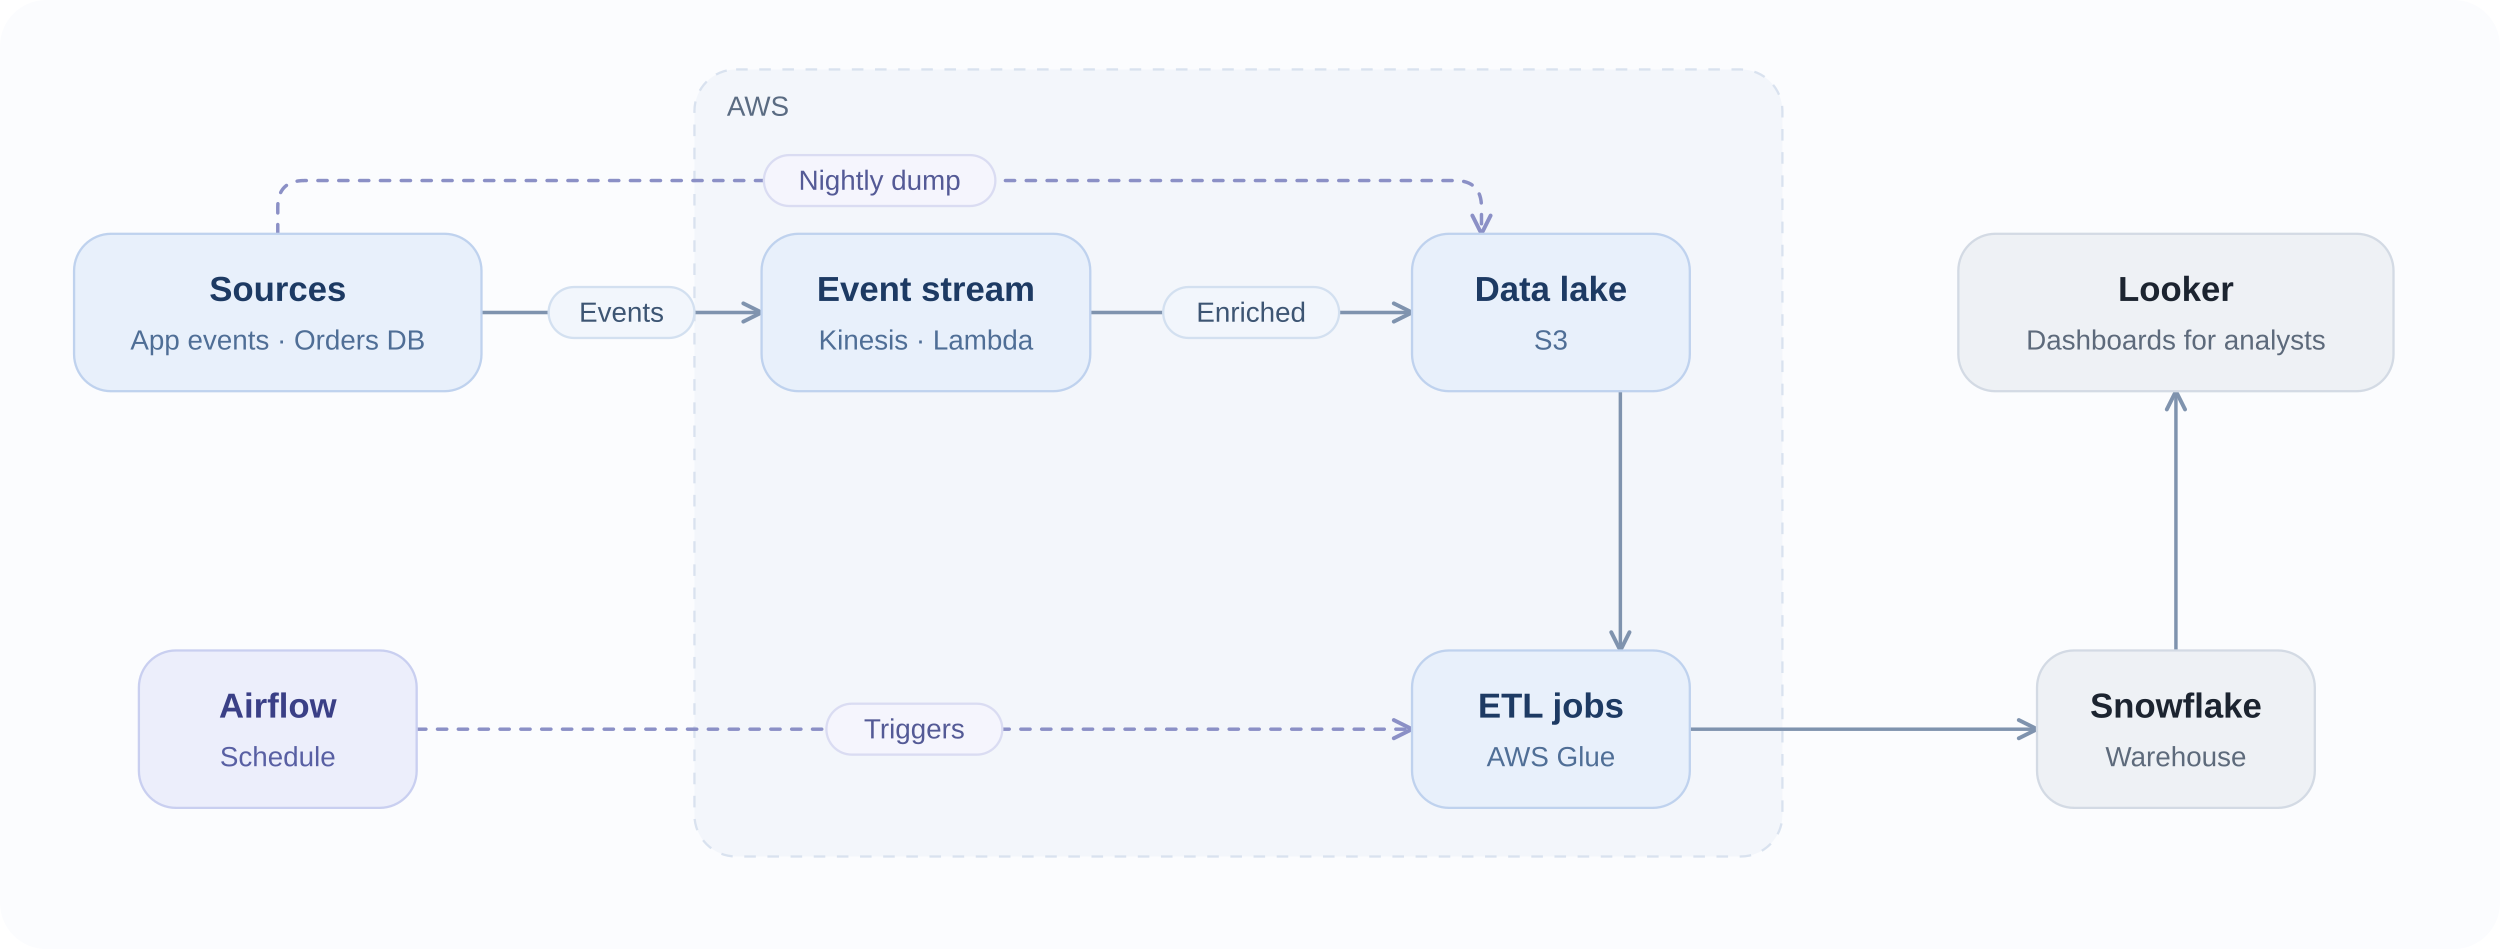
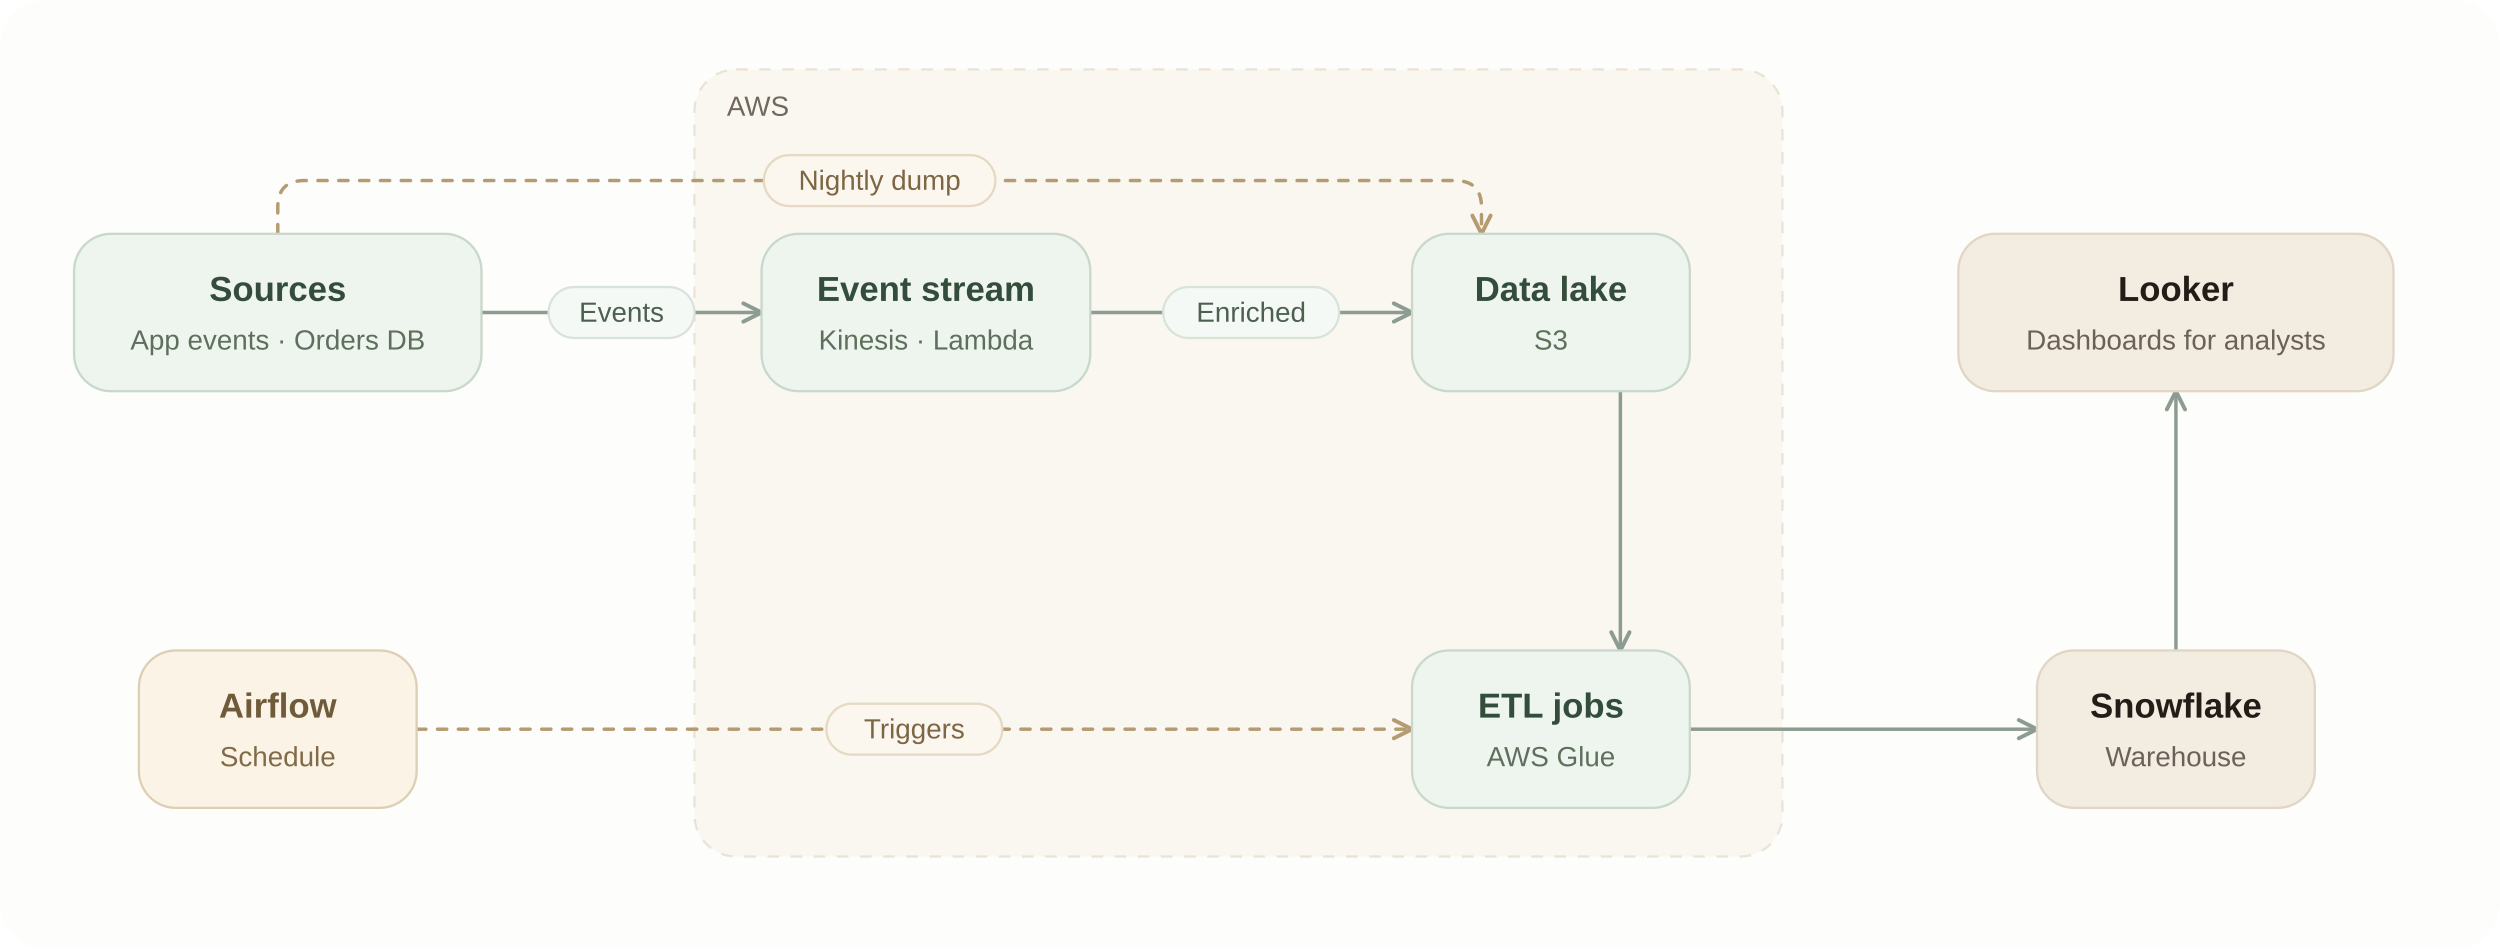
<svg xmlns="http://www.w3.org/2000/svg" width="1080" height="410" viewBox="0 0 1080 410" role="img" aria-labelledby="title desc">
  <defs>
    <marker id="solid" viewBox="0 0 8 8" refX="7" refY="4" markerWidth="7" markerHeight="7" orient="auto" overflow="visible">
-       <path d="M1 1 L7 4 L1 7" fill="none" stroke="#7f93ae" stroke-width="1.3" stroke-linecap="round" stroke-linejoin="round" />
+       <path d="M1 1 L7 4 L1 7" fill="none" stroke="#8c9c90" stroke-width="1.3" stroke-linecap="round" stroke-linejoin="round" />
    </marker>
    <marker id="solid-start" viewBox="0 0 8 8" refX="1" refY="4" markerWidth="7" markerHeight="7" orient="auto" overflow="visible">
-       <path d="M7 1 L1 4 L7 7" fill="none" stroke="#7f93ae" stroke-width="1.3" stroke-linecap="round" stroke-linejoin="round" />
+       <path d="M7 1 L1 4 L7 7" fill="none" stroke="#8c9c90" stroke-width="1.3" stroke-linecap="round" stroke-linejoin="round" />
    </marker>
    <marker id="dashed" viewBox="0 0 8 8" refX="7" refY="4" markerWidth="7" markerHeight="7" orient="auto" overflow="visible">
-       <path d="M1 1 L7 4 L1 7" fill="none" stroke="#8b90c6" stroke-width="1.3" stroke-linecap="round" stroke-linejoin="round" />
+       <path d="M1 1 L7 4 L1 7" fill="none" stroke="#b49b72" stroke-width="1.3" stroke-linecap="round" stroke-linejoin="round" />
    </marker>
    <marker id="dashed-start" viewBox="0 0 8 8" refX="1" refY="4" markerWidth="7" markerHeight="7" orient="auto" overflow="visible">
-       <path d="M7 1 L1 4 L7 7" fill="none" stroke="#8b90c6" stroke-width="1.3" stroke-linecap="round" stroke-linejoin="round" />
+       <path d="M7 1 L1 4 L7 7" fill="none" stroke="#b49b72" stroke-width="1.3" stroke-linecap="round" stroke-linejoin="round" />
    </marker>
  </defs>
-   <rect width="1080" height="410" rx="20" fill="#fbfcfe" />
+   <rect width="1080" height="410" rx="20" fill="#fdfdfb" />
  <g font-family="Geist, &quot;Noto Sans KR&quot;, &quot;Malgun Gothic&quot;, &quot;Apple SD Gothic Neo&quot;, &quot;Noto Sans JP&quot;, &quot;Yu Gothic&quot;, &quot;Hiragino Sans&quot;, &quot;Noto Sans SC&quot;, &quot;Microsoft YaHei&quot;, &quot;PingFang SC&quot;, Arial, Helvetica, sans-serif">
-     <rect x="300" y="30" width="470" height="340" rx="18" fill="#f3f6fb" stroke="#d9e2ef" stroke-dasharray="5 5" />
-     <text x="314" y="50" font-size="12" fill="#5a6b82">AWS</text>
-     <path d="M208 135 L329 135" fill="none" stroke="#7f93ae" stroke-width="1.5" stroke-linecap="round" stroke-linejoin="round" marker-end="url(#solid)" />
-     <path d="M471 135 L610 135" fill="none" stroke="#7f93ae" stroke-width="1.5" stroke-linecap="round" stroke-linejoin="round" marker-end="url(#solid)" />
-     <path d="M120 101 L120 89.5 Q120 78 131.5 78 L628.5 78 Q640 78 640 89.5 L640 101" fill="none" stroke="#8b90c6" stroke-width="1.5" stroke-linecap="round" stroke-linejoin="round" stroke-dasharray="4 5" marker-end="url(#dashed)" />
-     <path d="M700 169 L700 281" fill="none" stroke="#7f93ae" stroke-width="1.5" stroke-linecap="round" stroke-linejoin="round" marker-end="url(#solid)" />
-     <path d="M180 315 L610 315" fill="none" stroke="#8b90c6" stroke-width="1.5" stroke-linecap="round" stroke-linejoin="round" stroke-dasharray="4 5" marker-end="url(#dashed)" />
-     <path d="M730 315 L880 315" fill="none" stroke="#7f93ae" stroke-width="1.5" stroke-linecap="round" stroke-linejoin="round" marker-end="url(#solid)" />
-     <path d="M940 281 L940 169" fill="none" stroke="#7f93ae" stroke-width="1.5" stroke-linecap="round" stroke-linejoin="round" marker-end="url(#solid)" />
+     <rect x="300" y="30" width="470" height="340" rx="18" fill="#faf7f1" stroke="#ebe3d6" stroke-dasharray="5 5" />
+     <text x="314" y="50" font-size="12" fill="#71675e">AWS</text>
+     <path d="M208 135 L329 135" fill="none" stroke="#8c9c90" stroke-width="1.5" stroke-linecap="round" stroke-linejoin="round" marker-end="url(#solid)" />
+     <path d="M471 135 L610 135" fill="none" stroke="#8c9c90" stroke-width="1.5" stroke-linecap="round" stroke-linejoin="round" marker-end="url(#solid)" />
+     <path d="M120 101 L120 89.5 Q120 78 131.5 78 L628.5 78 Q640 78 640 89.5 L640 101" fill="none" stroke="#b49b72" stroke-width="1.5" stroke-linecap="round" stroke-linejoin="round" stroke-dasharray="4 5" marker-end="url(#dashed)" />
+     <path d="M700 169 L700 281" fill="none" stroke="#8c9c90" stroke-width="1.5" stroke-linecap="round" stroke-linejoin="round" marker-end="url(#solid)" />
+     <path d="M180 315 L610 315" fill="none" stroke="#b49b72" stroke-width="1.5" stroke-linecap="round" stroke-linejoin="round" stroke-dasharray="4 5" marker-end="url(#dashed)" />
+     <path d="M730 315 L880 315" fill="none" stroke="#8c9c90" stroke-width="1.5" stroke-linecap="round" stroke-linejoin="round" marker-end="url(#solid)" />
+     <path d="M940 281 L940 169" fill="none" stroke="#8c9c90" stroke-width="1.5" stroke-linecap="round" stroke-linejoin="round" marker-end="url(#solid)" />
    <g text-anchor="middle">
-       <rect x="32" y="101" width="176" height="68" rx="16" fill="#e8f0fb" stroke="#bfd2ee" />
-       <text x="120" y="130" font-size="15" font-weight="600" fill="#1d3a63">Sources</text>
-       <text x="120" y="151" font-size="12" fill="#4f6e96">App events · Orders DB</text>
-       <rect x="329" y="101" width="142" height="68" rx="16" fill="#e8f0fb" stroke="#bfd2ee" />
-       <text x="400" y="130" font-size="15" font-weight="600" fill="#1d3a63">Event stream</text>
-       <text x="400" y="151" font-size="12" fill="#4f6e96">Kinesis · Lambda</text>
-       <rect x="610" y="101" width="120" height="68" rx="16" fill="#e8f0fb" stroke="#bfd2ee" />
-       <text x="670" y="130" font-size="15" font-weight="600" fill="#1d3a63">Data lake</text>
-       <text x="670" y="151" font-size="12" fill="#4f6e96">S3</text>
-       <rect x="610" y="281" width="120" height="68" rx="16" fill="#e8f0fb" stroke="#bfd2ee" />
-       <text x="670" y="310" font-size="15" font-weight="600" fill="#1d3a63">ETL jobs</text>
-       <text x="670" y="331" font-size="12" fill="#4f6e96">AWS Glue</text>
-       <rect x="60" y="281" width="120" height="68" rx="16" fill="#eceefb" stroke="#c9cff0" />
-       <text x="120" y="310" font-size="15" font-weight="600" fill="#3a3f86">Airflow</text>
-       <text x="120" y="331" font-size="12" fill="#585fa3">Schedule</text>
-       <rect x="880" y="281" width="120" height="68" rx="16" fill="#eef1f5" stroke="#d3dae4" />
-       <text x="940" y="310" font-size="15" font-weight="600" fill="#1c2430">Snowflake</text>
-       <text x="940" y="331" font-size="12" fill="#5d6a7b">Warehouse</text>
-       <rect x="846" y="101" width="188" height="68" rx="16" fill="#eef1f5" stroke="#d3dae4" />
-       <text x="940" y="130" font-size="15" font-weight="600" fill="#1c2430">Looker</text>
-       <text x="940" y="151" font-size="12" fill="#5d6a7b">Dashboards for analysts</text>
-       <rect x="237" y="124" width="63" height="22" rx="11" fill="#f2f6fc" stroke="#d3e0f0" />
-       <text x="268.5" y="139" font-size="12" fill="#3d5573">Events</text>
-       <rect x="502.5" y="124" width="76" height="22" rx="11" fill="#f2f6fc" stroke="#d3e0f0" />
-       <text x="540.5" y="139" font-size="12" fill="#3d5573">Enriched</text>
-       <rect x="330" y="67" width="100" height="22" rx="11" fill="#f5f5fd" stroke="#dadcf2" />
-       <text x="380" y="82" font-size="12" fill="#545a96">Nightly dump</text>
-       <rect x="357" y="304" width="76" height="22" rx="11" fill="#f5f5fd" stroke="#dadcf2" />
-       <text x="395" y="319" font-size="12" fill="#545a96">Triggers</text>
+       <rect x="32" y="101" width="176" height="68" rx="16" fill="#edf5ee" stroke="#c8d8cb" />
+       <text x="120" y="130" font-size="15" font-weight="600" fill="#344c3b">Sources</text>
+       <text x="120" y="151" font-size="12" fill="#5e6f5c">App events · Orders DB</text>
+       <rect x="329" y="101" width="142" height="68" rx="16" fill="#edf5ee" stroke="#c8d8cb" />
+       <text x="400" y="130" font-size="15" font-weight="600" fill="#344c3b">Event stream</text>
+       <text x="400" y="151" font-size="12" fill="#5e6f5c">Kinesis · Lambda</text>
+       <rect x="610" y="101" width="120" height="68" rx="16" fill="#edf5ee" stroke="#c8d8cb" />
+       <text x="670" y="130" font-size="15" font-weight="600" fill="#344c3b">Data lake</text>
+       <text x="670" y="151" font-size="12" fill="#5e6f5c">S3</text>
+       <rect x="610" y="281" width="120" height="68" rx="16" fill="#edf5ee" stroke="#c8d8cb" />
+       <text x="670" y="310" font-size="15" font-weight="600" fill="#344c3b">ETL jobs</text>
+       <text x="670" y="331" font-size="12" fill="#5e6f5c">AWS Glue</text>
+       <rect x="60" y="281" width="120" height="68" rx="16" fill="#fbf4e6" stroke="#ddcfb4" />
+       <text x="120" y="310" font-size="15" font-weight="600" fill="#6f5a39">Airflow</text>
+       <text x="120" y="331" font-size="12" fill="#806a47">Schedule</text>
+       <rect x="880" y="281" width="120" height="68" rx="16" fill="#f3ece1" stroke="#e0d6c6" />
+       <text x="940" y="310" font-size="15" font-weight="600" fill="#231d18">Snowflake</text>
+       <text x="940" y="331" font-size="12" fill="#6b6158">Warehouse</text>
+       <rect x="846" y="101" width="188" height="68" rx="16" fill="#f3ece1" stroke="#e0d6c6" />
+       <text x="940" y="130" font-size="15" font-weight="600" fill="#231d18">Looker</text>
+       <text x="940" y="151" font-size="12" fill="#6b6158">Dashboards for analysts</text>
+       <rect x="237" y="124" width="63" height="22" rx="11" fill="#f5f9f5" stroke="#d8e4d9" />
+       <text x="268.5" y="139" font-size="12" fill="#4c6050">Events</text>
+       <rect x="502.5" y="124" width="76" height="22" rx="11" fill="#f5f9f5" stroke="#d8e4d9" />
+       <text x="540.5" y="139" font-size="12" fill="#4c6050">Enriched</text>
+       <rect x="330" y="67" width="100" height="22" rx="11" fill="#fbf7ef" stroke="#e5d9c4" />
+       <text x="380" y="82" font-size="12" fill="#7d6643">Nightly dump</text>
+       <rect x="357" y="304" width="76" height="22" rx="11" fill="#fbf7ef" stroke="#e5d9c4" />
+       <text x="395" y="319" font-size="12" fill="#7d6643">Triggers</text>
    </g>
  </g>
</svg>
